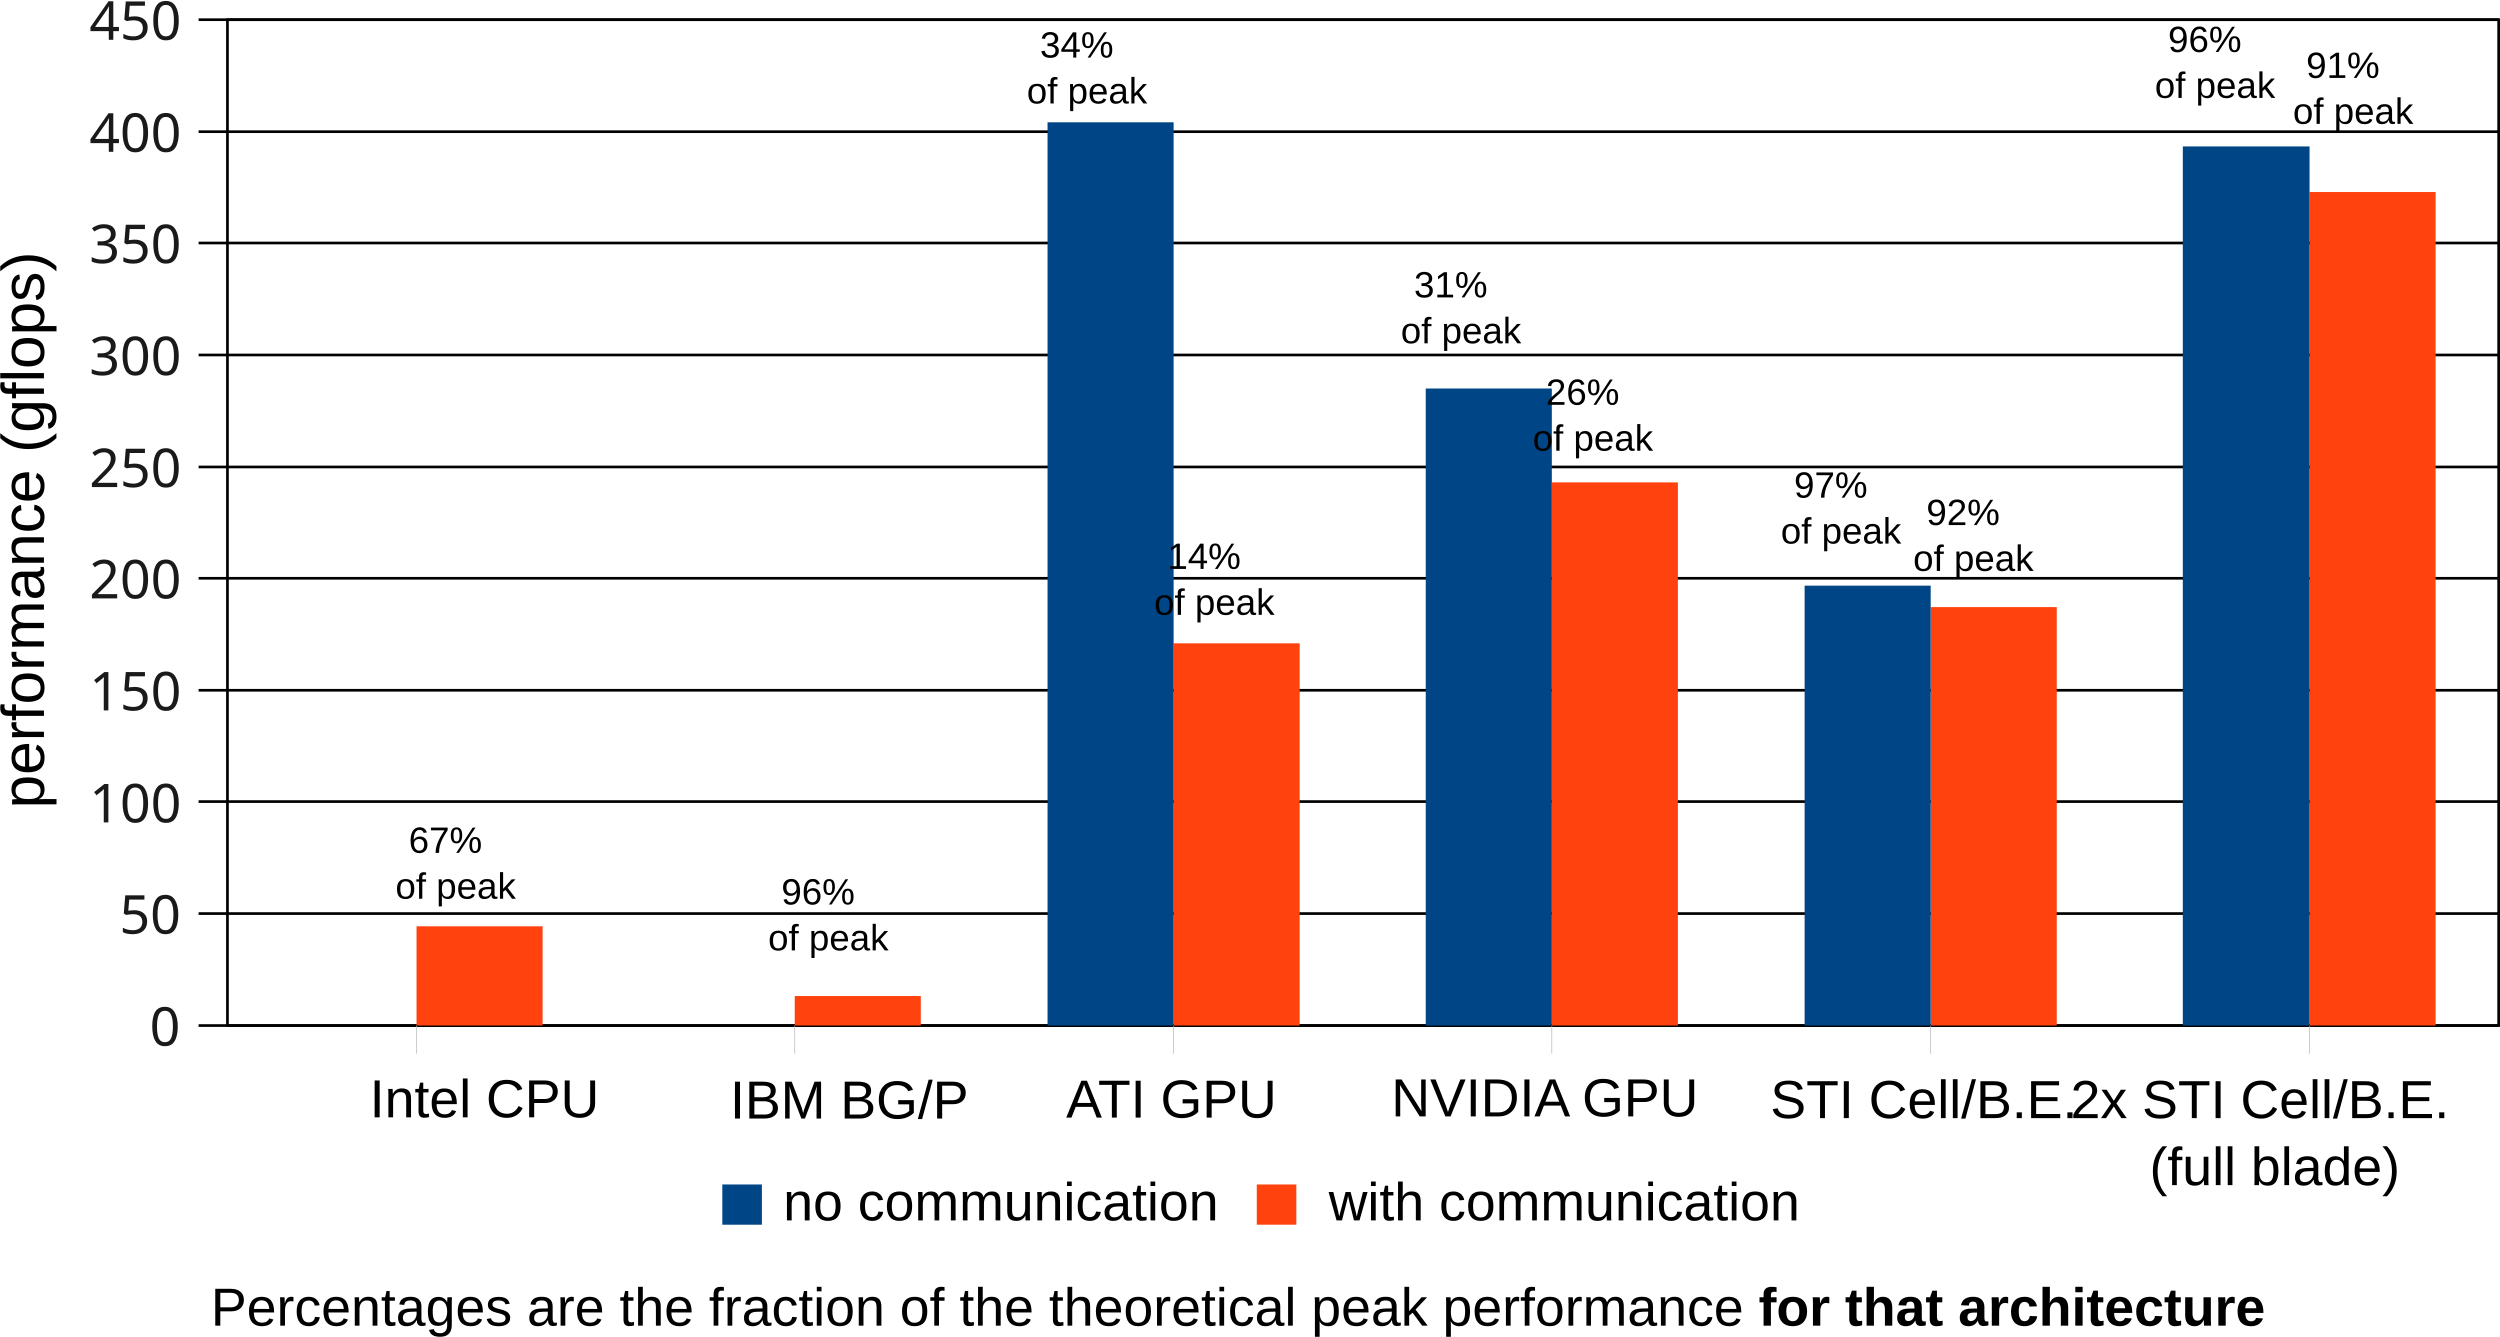
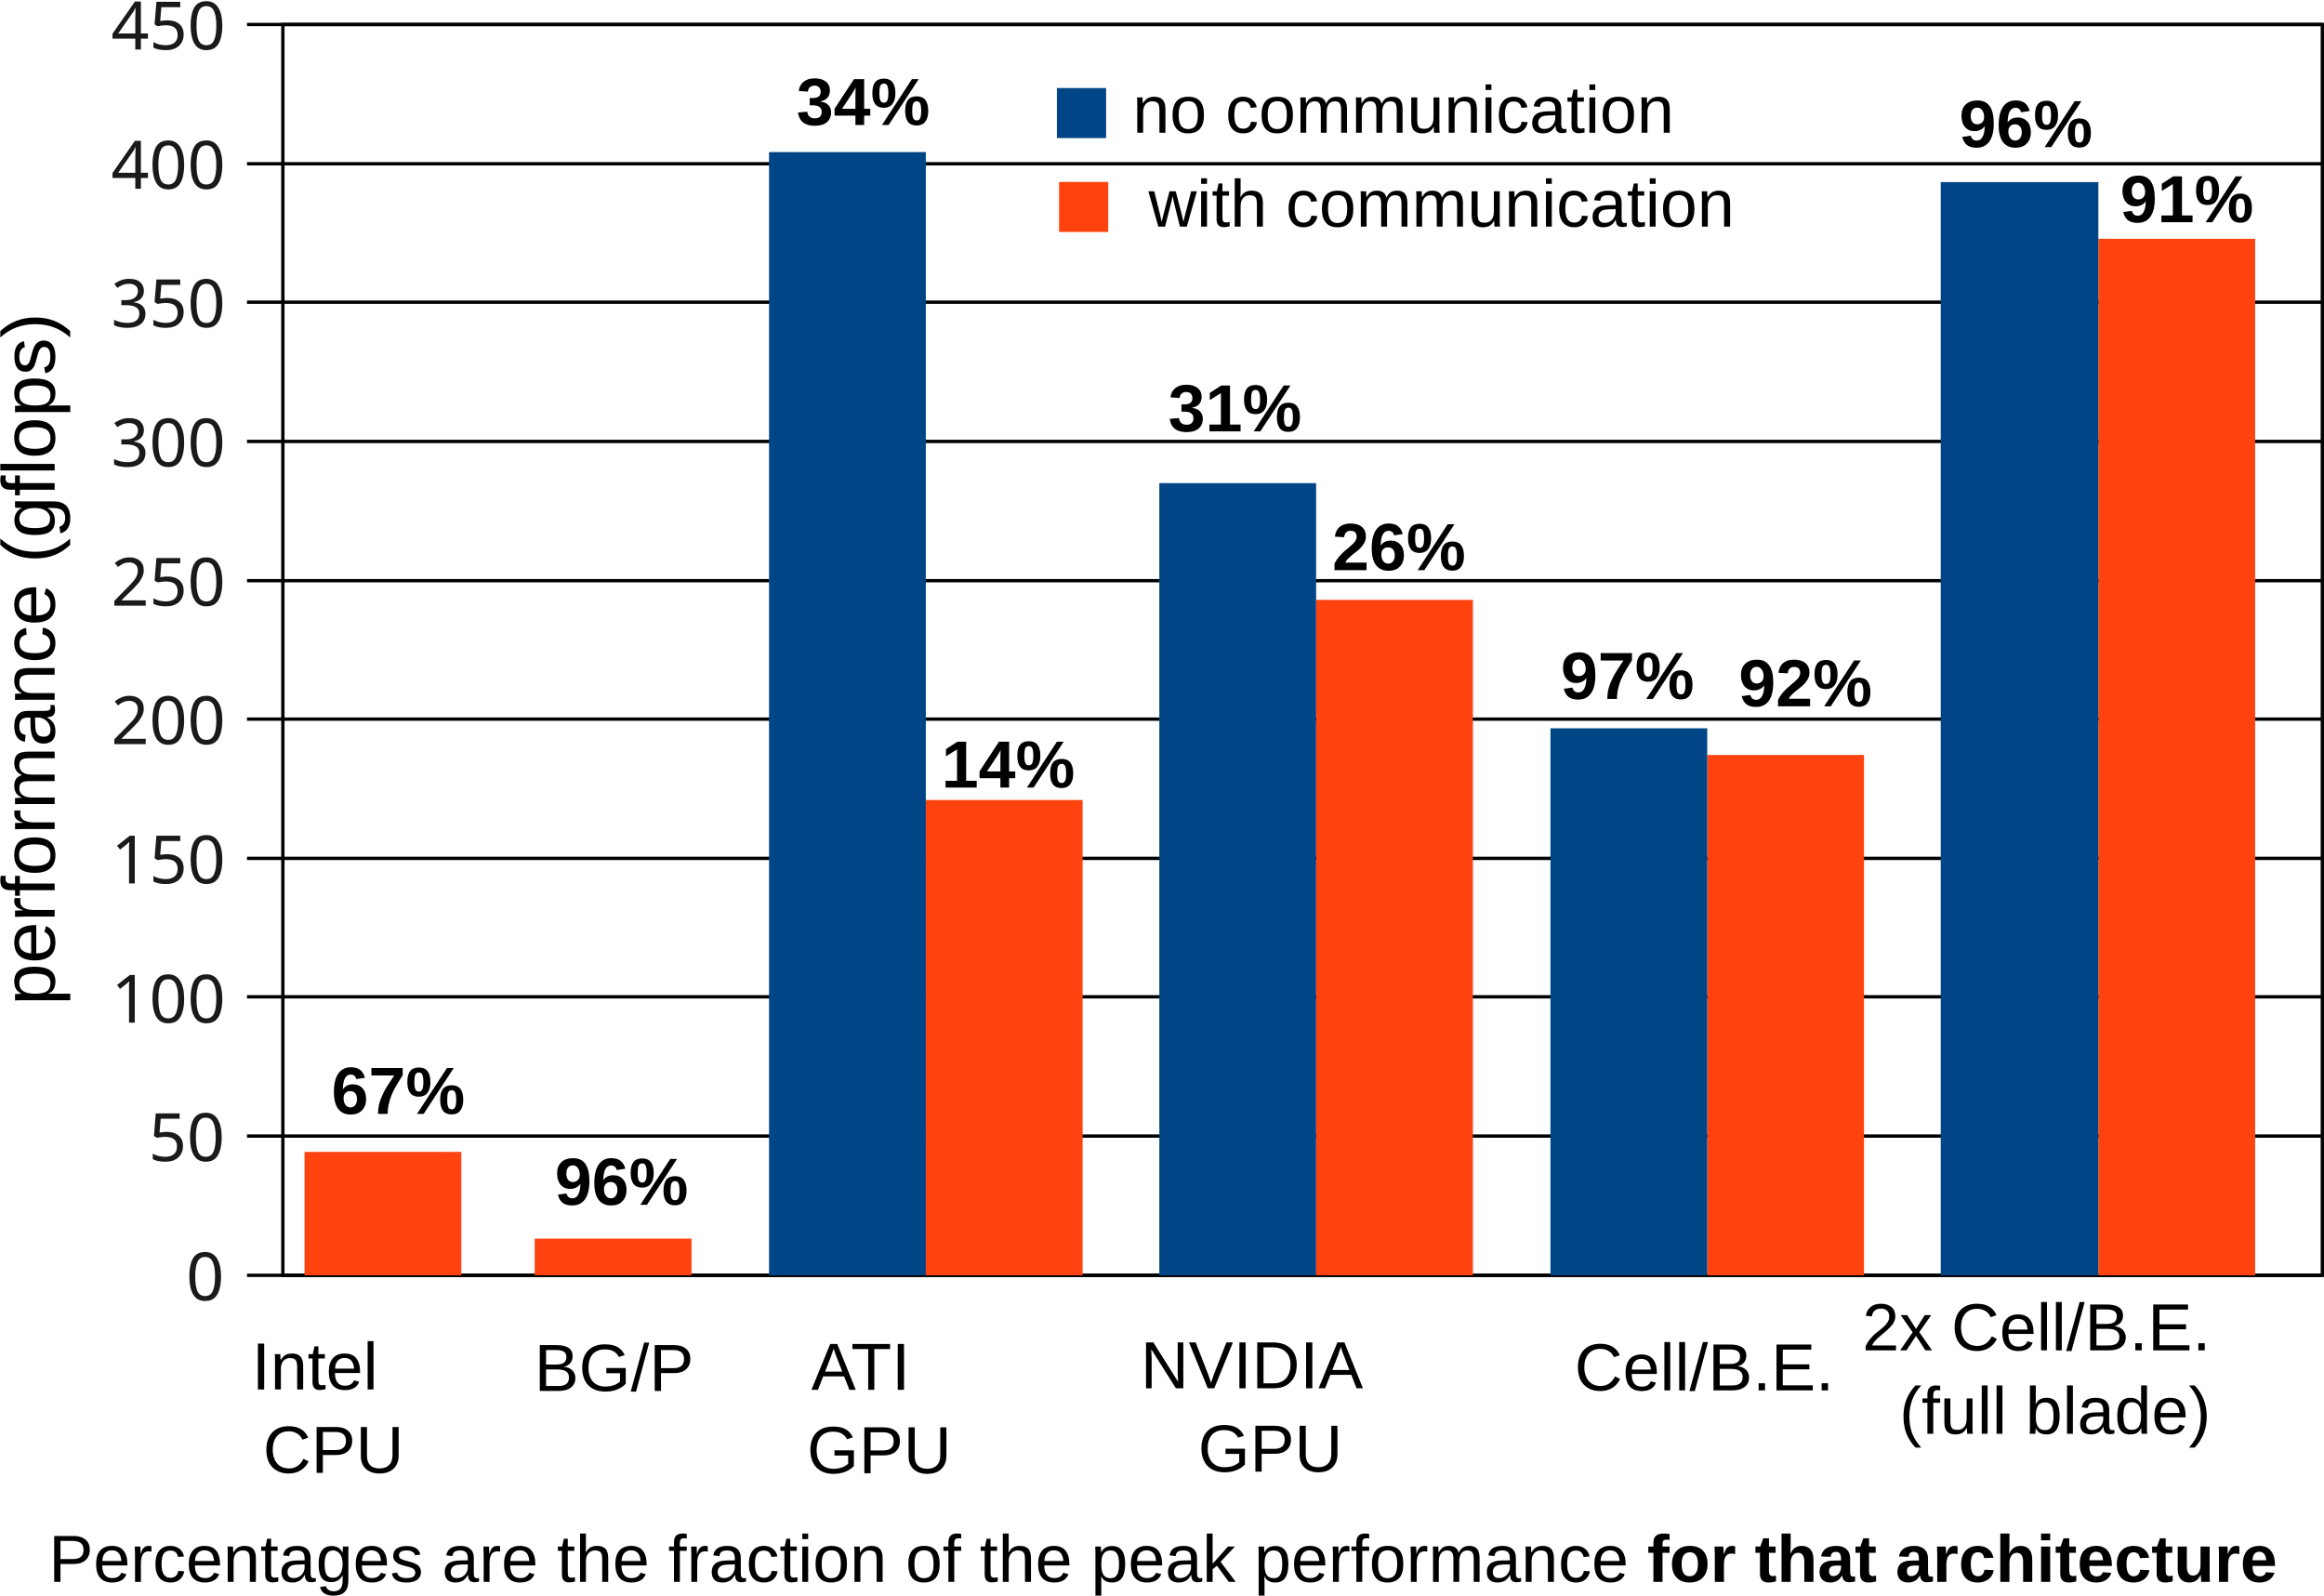
- <svg xmlns="http://www.w3.org/2000/svg" id="svg2" width="466.023" height="249.228" xml:space="preserve" version="1.0">
+ <svg xmlns="http://www.w3.org/2000/svg" id="svg2" width="348.344" height="239.228" xml:space="preserve" version="1.0">
  <defs id="defs5">
    <clipPath clipPathUnits="userSpaceOnUse" id="clipPath17">
      <path d="M 0,-0.1 L 612.1,-0.1 L 612.1,792 L 0,792 L 0,-0.1 z" clip-rule="evenodd" id="path19" />
    </clipPath>
    <clipPath clipPathUnits="userSpaceOnUse" id="clipPath25">
      <path d="M 56.7,721 L 555.4,721 L 555.4,735.3 L 56.7,735.3 L 56.7,721 z" clip-rule="evenodd" id="path27" />
    </clipPath>
    <clipPath clipPathUnits="userSpaceOnUse" id="clipPath39">
      <path d="M 56.7,56.7 L 555.4,56.7 L 555.4,70.9 L 56.7,70.9 L 56.7,56.7 z" clip-rule="evenodd" id="path41" />
    </clipPath>
    <clipPath clipPathUnits="userSpaceOnUse" id="clipPath59">
      <path d="M 213.1,448.6 L 465.8,448.6 L 465.8,643 L 213.1,643 L 213.1,448.6 z" clip-rule="evenodd" id="path61" />
    </clipPath>
    <clipPath clipPathUnits="userSpaceOnUse" id="clipPath319">
      <path d="M 67.5,710.5 L 465.8,710.5 L 465.8,714.3 L 67.5,714.3 L 67.5,710.5 z" clip-rule="evenodd" id="path321" />
    </clipPath>
    <clipPath clipPathUnits="userSpaceOnUse" id="clipPath599">
      <path d="M 57.9,182.4 L 460.1,182.4 L 460.1,380.9 L 57.9,380.9 L 57.9,182.4 z" clip-rule="evenodd" id="path601" />
    </clipPath>
  </defs>
  <g id="g11" transform="matrix(1.25,0,0,-1.25,-88.97749,469.1719)">
    <g id="g13">
      <g id="g15" clip-path="url(#clipPath17)" />
    </g>
-     <path d="M 274.4,222.4 L 105.1,222.4 L 105.1,372.4 L 443.8,372.4 L 443.8,222.4 L 274.4,222.4 z" style="fill:none;stroke:#000000;stroke-width:0.4;stroke-linecap:butt;stroke-linejoin:miter;stroke-miterlimit:10;stroke-dasharray:none;stroke-opacity:1" id="path605" />
-     <path d="M 443.8,222.4 L 105.1,222.4" style="fill:#000000;stroke:#000000;stroke-width:0.4;stroke-linecap:butt;stroke-linejoin:miter;stroke-miterlimit:10;stroke-dasharray:none;stroke-opacity:1" id="path607" />
-     <path d="M 443.8,239.1 L 105.1,239.1" style="fill:#000000;stroke:#000000;stroke-width:0.4;stroke-linecap:butt;stroke-linejoin:miter;stroke-miterlimit:10;stroke-dasharray:none;stroke-opacity:1" id="path609" />
-     <path d="M 443.8,255.8 L 105.1,255.8" style="fill:#000000;stroke:#000000;stroke-width:0.4;stroke-linecap:butt;stroke-linejoin:miter;stroke-miterlimit:10;stroke-dasharray:none;stroke-opacity:1" id="path611" />
-     <path d="M 443.8,272.4 L 105.1,272.4" style="fill:#000000;stroke:#000000;stroke-width:0.4;stroke-linecap:butt;stroke-linejoin:miter;stroke-miterlimit:10;stroke-dasharray:none;stroke-opacity:1" id="path613" />
-     <path d="M 443.8,289.1 L 105.1,289.1" style="fill:#000000;stroke:#000000;stroke-width:0.4;stroke-linecap:butt;stroke-linejoin:miter;stroke-miterlimit:10;stroke-dasharray:none;stroke-opacity:1" id="path615" />
-     <path d="M 443.8,305.7 L 105.1,305.7" style="fill:#000000;stroke:#000000;stroke-width:0.4;stroke-linecap:butt;stroke-linejoin:miter;stroke-miterlimit:10;stroke-dasharray:none;stroke-opacity:1" id="path617" />
-     <path d="M 443.8,322.4 L 105.1,322.4" style="fill:#000000;stroke:#000000;stroke-width:0.4;stroke-linecap:butt;stroke-linejoin:miter;stroke-miterlimit:10;stroke-dasharray:none;stroke-opacity:1" id="path619" />
-     <path d="M 443.8,339.1 L 105.1,339.1" style="fill:#000000;stroke:#000000;stroke-width:0.4;stroke-linecap:butt;stroke-linejoin:miter;stroke-miterlimit:10;stroke-dasharray:none;stroke-opacity:1" id="path621" />
-     <path d="M 443.8,355.7 L 105.1,355.7" style="fill:#000000;stroke:#000000;stroke-width:0.4;stroke-linecap:butt;stroke-linejoin:miter;stroke-miterlimit:10;stroke-dasharray:none;stroke-opacity:1" id="path623" />
-     <path d="M 443.8,372.4 L 105.1,372.4" style="fill:#000000;stroke:#000000;stroke-width:0.4;stroke-linecap:butt;stroke-linejoin:miter;stroke-miterlimit:10;stroke-dasharray:none;stroke-opacity:1" id="path625" />
-     <path d="M 133.3,218.2 L 133.3,222.4" style="fill:none;stroke:#b3b3b3;stroke-width:0.1;stroke-linecap:butt;stroke-linejoin:miter;stroke-miterlimit:10;stroke-dasharray:none;stroke-opacity:1" id="path663" />
-     <path d="M 189.7,218.2 L 189.7,222.4" style="fill:none;stroke:#b3b3b3;stroke-width:0.1;stroke-linecap:butt;stroke-linejoin:miter;stroke-miterlimit:10;stroke-dasharray:none;stroke-opacity:1" id="path665" />
-     <path d="M 246.2,218.2 L 246.2,222.4" style="fill:none;stroke:#b3b3b3;stroke-width:0.1;stroke-linecap:butt;stroke-linejoin:miter;stroke-miterlimit:10;stroke-dasharray:none;stroke-opacity:1" id="path667" />
-     <path d="M 302.6,218.2 L 302.6,222.4" style="fill:none;stroke:#b3b3b3;stroke-width:0.1;stroke-linecap:butt;stroke-linejoin:miter;stroke-miterlimit:10;stroke-dasharray:none;stroke-opacity:1" id="path669" />
-     <path d="M 359.1,218.2 L 359.1,222.4" style="fill:none;stroke:#b3b3b3;stroke-width:0.1;stroke-linecap:butt;stroke-linejoin:miter;stroke-miterlimit:10;stroke-dasharray:none;stroke-opacity:1" id="path671" />
-     <path d="M 415.6,218.2 L 415.6,222.4" style="fill:none;stroke:#b3b3b3;stroke-width:0.1;stroke-linecap:butt;stroke-linejoin:miter;stroke-miterlimit:10;stroke-dasharray:none;stroke-opacity:1" id="path673" />
+     <path d="M 227.342,222.4 L 105.1,222.4 L 105.1,372.4 L 349.657,372.4 L 349.657,222.4 L 227.342,222.4 z" style="fill:none;stroke:#000000;stroke-width:0.4;stroke-linecap:butt;stroke-linejoin:miter;stroke-miterlimit:10;stroke-dasharray:none;stroke-opacity:1" id="path605" />
+     <path d="M 349.657,222.4 L 105.1,222.4" style="fill:#000000;stroke:#000000;stroke-width:0.4;stroke-linecap:butt;stroke-linejoin:miter;stroke-miterlimit:10;stroke-dasharray:none;stroke-opacity:1" id="path607" />
+     <path d="M 349.657,239.1 L 105.1,239.1" style="fill:#000000;stroke:#000000;stroke-width:0.4;stroke-linecap:butt;stroke-linejoin:miter;stroke-miterlimit:10;stroke-dasharray:none;stroke-opacity:1" id="path609" />
+     <path d="M 349.657,255.8 L 105.1,255.8" style="fill:#000000;stroke:#000000;stroke-width:0.4;stroke-linecap:butt;stroke-linejoin:miter;stroke-miterlimit:10;stroke-dasharray:none;stroke-opacity:1" id="path611" />
+     <path d="M 349.657,272.4 L 105.1,272.4" style="fill:#000000;stroke:#000000;stroke-width:0.4;stroke-linecap:butt;stroke-linejoin:miter;stroke-miterlimit:10;stroke-dasharray:none;stroke-opacity:1" id="path613" />
+     <path d="M 349.657,289.1 L 105.1,289.1" style="fill:#000000;stroke:#000000;stroke-width:0.4;stroke-linecap:butt;stroke-linejoin:miter;stroke-miterlimit:10;stroke-dasharray:none;stroke-opacity:1" id="path615" />
+     <path d="M 349.657,305.7 L 105.1,305.7" style="fill:#000000;stroke:#000000;stroke-width:0.4;stroke-linecap:butt;stroke-linejoin:miter;stroke-miterlimit:10;stroke-dasharray:none;stroke-opacity:1" id="path617" />
+     <path d="M 349.657,322.4 L 105.1,322.4" style="fill:#000000;stroke:#000000;stroke-width:0.4;stroke-linecap:butt;stroke-linejoin:miter;stroke-miterlimit:10;stroke-dasharray:none;stroke-opacity:1" id="path619" />
+     <path d="M 349.657,339.1 L 105.1,339.1" style="fill:#000000;stroke:#000000;stroke-width:0.4;stroke-linecap:butt;stroke-linejoin:miter;stroke-miterlimit:10;stroke-dasharray:none;stroke-opacity:1" id="path621" />
+     <path d="M 349.657,355.7 L 105.1,355.7" style="fill:#000000;stroke:#000000;stroke-width:0.4;stroke-linecap:butt;stroke-linejoin:miter;stroke-miterlimit:10;stroke-dasharray:none;stroke-opacity:1" id="path623" />
+     <path d="M 349.657,372.4 L 105.1,372.4" style="fill:#000000;stroke:#000000;stroke-width:0.4;stroke-linecap:butt;stroke-linejoin:miter;stroke-miterlimit:10;stroke-dasharray:none;stroke-opacity:1" id="path625" />
    <g id="g675">
      <path d="M 105.1,222.4 L 443.8,222.4" style="fill:none;stroke:none" id="path677" />
    </g>
    <g id="g679">
      <text transform="matrix(1,0,0,-1,93.5,219.4)" id="text681">
        <tspan style="font-size:8px;font-variant:normal;font-weight:normal;writing-mode:lr-tb;fill:#1a1a1a;fill-opacity:1;fill-rule:nonzero;stroke:none;font-family:ArialMT;-inkscape-font-specification:ArialMT" x="0" y="0" id="tspan683">0</tspan>
      </text>
    </g>
    <g id="g685">
      <text transform="matrix(1,0,0,-1,89,236.1)" id="text687">
        <tspan style="font-size:8px;font-variant:normal;font-weight:normal;writing-mode:lr-tb;fill:#1a1a1a;fill-opacity:1;fill-rule:nonzero;stroke:none;font-family:ArialMT;-inkscape-font-specification:ArialMT" x="0 4.504" y="0" id="tspan689">50</tspan>
      </text>
    </g>
    <g id="g691">
      <text transform="matrix(1,0,0,-1,84.5,252.7)" id="text693">
        <tspan style="font-size:8px;font-variant:normal;font-weight:normal;writing-mode:lr-tb;fill:#1a1a1a;fill-opacity:1;fill-rule:nonzero;stroke:none;font-family:ArialMT;-inkscape-font-specification:ArialMT" x="0 4.504 9.008" y="0" id="tspan695">100</tspan>
      </text>
    </g>
    <g id="g697">
      <text transform="matrix(1,0,0,-1,84.5,269.4)" id="text699">
        <tspan style="font-size:8px;font-variant:normal;font-weight:normal;writing-mode:lr-tb;fill:#1a1a1a;fill-opacity:1;fill-rule:nonzero;stroke:none;font-family:ArialMT;-inkscape-font-specification:ArialMT" x="0 4.504 9.008" y="0" id="tspan701">150</tspan>
      </text>
    </g>
    <g id="g703">
      <text transform="matrix(1,0,0,-1,84.5,286.1)" id="text705">
        <tspan style="font-size:8px;font-variant:normal;font-weight:normal;writing-mode:lr-tb;fill:#1a1a1a;fill-opacity:1;fill-rule:nonzero;stroke:none;font-family:ArialMT;-inkscape-font-specification:ArialMT" x="0 4.504 9.008" y="0" id="tspan707">200</tspan>
      </text>
    </g>
    <g id="g709">
      <text transform="matrix(1,0,0,-1,84.5,302.7)" id="text711">
        <tspan style="font-size:8px;font-variant:normal;font-weight:normal;writing-mode:lr-tb;fill:#1a1a1a;fill-opacity:1;fill-rule:nonzero;stroke:none;font-family:ArialMT;-inkscape-font-specification:ArialMT" x="0 4.504 9.008" y="0" id="tspan713">250</tspan>
      </text>
    </g>
    <g id="g715">
      <text transform="matrix(1,0,0,-1,84.5,319.4)" id="text717">
        <tspan style="font-size:8px;font-variant:normal;font-weight:normal;writing-mode:lr-tb;fill:#1a1a1a;fill-opacity:1;fill-rule:nonzero;stroke:none;font-family:ArialMT;-inkscape-font-specification:ArialMT" x="0 4.504 9.008" y="0" id="tspan719">300</tspan>
      </text>
    </g>
    <g id="g721">
      <text transform="matrix(1,0,0,-1,84.5,336.1)" id="text723">
        <tspan style="font-size:8px;font-variant:normal;font-weight:normal;writing-mode:lr-tb;fill:#1a1a1a;fill-opacity:1;fill-rule:nonzero;stroke:none;font-family:ArialMT;-inkscape-font-specification:ArialMT" x="0 4.504 9.008" y="0" id="tspan725">350</tspan>
      </text>
    </g>
    <g id="g727">
      <text transform="matrix(1,0,0,-1,84.5,352.7)" id="text729">
        <tspan style="font-size:8px;font-variant:normal;font-weight:normal;writing-mode:lr-tb;fill:#1a1a1a;fill-opacity:1;fill-rule:nonzero;stroke:none;font-family:ArialMT;-inkscape-font-specification:ArialMT" x="0 4.504 9.008" y="0" id="tspan731">400</tspan>
      </text>
    </g>
    <g id="g733">
      <text transform="matrix(1,0,0,-1,84.5,369.4)" id="text735">
        <tspan style="font-size:8px;font-variant:normal;font-weight:normal;writing-mode:lr-tb;fill:#1a1a1a;fill-opacity:1;fill-rule:nonzero;stroke:none;font-family:ArialMT;-inkscape-font-specification:ArialMT" x="0 4.504 9.008" y="0" id="tspan737">450</tspan>
      </text>
    </g>
    <path d="M 100.8,222.4 L 105.1,222.4" style="fill:none;stroke:#000000;stroke-width:0.4;stroke-linecap:butt;stroke-linejoin:miter;stroke-miterlimit:10;stroke-dasharray:none;stroke-opacity:1" id="path739" />
    <path d="M 100.8,239.1 L 105.1,239.1" style="fill:none;stroke:#000000;stroke-width:0.4;stroke-linecap:butt;stroke-linejoin:miter;stroke-miterlimit:10;stroke-dasharray:none;stroke-opacity:1" id="path741" />
    <path d="M 100.8,255.8 L 105.1,255.8" style="fill:none;stroke:#000000;stroke-width:0.4;stroke-linecap:butt;stroke-linejoin:miter;stroke-miterlimit:10;stroke-dasharray:none;stroke-opacity:1" id="path743" />
    <path d="M 100.8,272.4 L 105.1,272.4" style="fill:none;stroke:#000000;stroke-width:0.4;stroke-linecap:butt;stroke-linejoin:miter;stroke-miterlimit:10;stroke-dasharray:none;stroke-opacity:1" id="path745" />
    <path d="M 100.8,289.1 L 105.1,289.1" style="fill:none;stroke:#000000;stroke-width:0.4;stroke-linecap:butt;stroke-linejoin:miter;stroke-miterlimit:10;stroke-dasharray:none;stroke-opacity:1" id="path747" />
    <path d="M 100.8,305.7 L 105.1,305.7" style="fill:none;stroke:#000000;stroke-width:0.4;stroke-linecap:butt;stroke-linejoin:miter;stroke-miterlimit:10;stroke-dasharray:none;stroke-opacity:1" id="path749" />
    <path d="M 100.8,322.4 L 105.1,322.4" style="fill:none;stroke:#000000;stroke-width:0.4;stroke-linecap:butt;stroke-linejoin:miter;stroke-miterlimit:10;stroke-dasharray:none;stroke-opacity:1" id="path751" />
    <path d="M 100.8,339.1 L 105.1,339.1" style="fill:none;stroke:#000000;stroke-width:0.4;stroke-linecap:butt;stroke-linejoin:miter;stroke-miterlimit:10;stroke-dasharray:none;stroke-opacity:1" id="path753" />
    <path d="M 100.8,355.7 L 105.1,355.7" style="fill:none;stroke:#000000;stroke-width:0.4;stroke-linecap:butt;stroke-linejoin:miter;stroke-miterlimit:10;stroke-dasharray:none;stroke-opacity:1" id="path755" />
    <path d="M 100.8,372.4 L 105.1,372.4" style="fill:none;stroke:#000000;stroke-width:0.4;stroke-linecap:butt;stroke-linejoin:miter;stroke-miterlimit:10;stroke-dasharray:none;stroke-opacity:1" id="path757" />
    <g id="g759">
      <path d="M 105.1,222.4 L 105.1,372.4" style="fill:none;stroke:none" id="path761" />
    </g>
-     <path d="M 415.6,222.4 L 434.4,222.4 L 434.4,346.7 L 415.6,346.7 L 415.6,222.4 z" style="fill:#ff420e;fill-opacity:1;fill-rule:evenodd;stroke:none" id="path763" />
-     <g id="g765">
+     <path d="M 322.8,222.4 L 341.6,222.4 L 341.6,346.7 L 322.8,346.7 L 322.8,222.4 z" style="fill:#ff420e;fill-opacity:1;fill-rule:evenodd;stroke:none" id="path763" />
+     <g id="g765" transform="translate(-92.8,0)">
      <path d="M 415.6,222.4 L 434.4,222.4 L 434.4,346.7 L 415.6,346.7 L 415.6,222.4 z" style="fill:none;stroke:none" id="path767" />
    </g>
-     <path d="M 359.1,222.4 L 377.9,222.4 L 377.9,284.8 L 359.1,284.8 L 359.1,222.4 z" style="fill:#ff420e;fill-opacity:1;fill-rule:evenodd;stroke:none" id="path769" />
-     <g id="g771">
+     <path d="M 275.9,222.4 L 294.7,222.4 L 294.7,284.8 L 275.9,284.8 L 275.9,222.4 z" style="fill:#ff420e;fill-opacity:1;fill-rule:evenodd;stroke:none" id="path769" />
+     <g id="g771" transform="translate(-83.2,0)">
      <path d="M 359.1,222.4 L 377.9,222.4 L 377.9,284.8 L 359.1,284.8 L 359.1,222.4 z" style="fill:none;stroke:none" id="path773" />
    </g>
-     <path d="M 302.6,222.4 L 321.4,222.4 L 321.4,303.4 L 302.6,303.4 L 302.6,222.4 z" style="fill:#ff420e;fill-opacity:1;fill-rule:evenodd;stroke:none" id="path775" />
-     <g id="g777">
+     <path d="M 229,222.4 L 247.8,222.4 L 247.8,303.4 L 229,303.4 L 229,222.4 z" style="fill:#ff420e;fill-opacity:1;fill-rule:evenodd;stroke:none" id="path775" />
+     <g id="g777" transform="translate(-73.6,0)">
      <path d="M 302.6,222.4 L 321.4,222.4 L 321.4,303.4 L 302.6,303.4 L 302.6,222.4 z" style="fill:none;stroke:none" id="path779" />
    </g>
-     <path d="M 246.2,222.4 L 265,222.4 L 265,279.4 L 246.2,279.4 L 246.2,222.4 z" style="fill:#ff420e;fill-opacity:1;fill-rule:evenodd;stroke:none" id="path781" />
-     <g id="g783">
+     <path d="M 182.2,222.4 L 201,222.4 L 201,279.4 L 182.2,279.4 L 182.2,222.4 z" style="fill:#ff420e;fill-opacity:1;fill-rule:evenodd;stroke:none" id="path781" />
+     <g id="g783" transform="translate(-64,0)">
      <path d="M 246.2,222.4 L 265,222.4 L 265,279.4 L 246.2,279.4 L 246.2,222.4 z" style="fill:none;stroke:none" id="path785" />
    </g>
-     <path d="M 189.7,222.4 L 208.5,222.4 L 208.5,226.8 L 189.7,226.8 L 189.7,222.4 z" style="fill:#ff420e;fill-opacity:1;fill-rule:evenodd;stroke:none" id="path787" />
-     <g id="g789">
+     <path d="M 135.3,222.4 L 154.1,222.4 L 154.1,226.8 L 135.3,226.8 L 135.3,222.4 z" style="fill:#ff420e;fill-opacity:1;fill-rule:evenodd;stroke:none" id="path787" />
+     <g id="g789" transform="translate(-44.8,0)">
      <path d="M 189.7,222.4 L 208.5,222.4 L 208.5,226.8 L 189.7,226.8 L 189.7,222.4 z" style="fill:none;stroke:none" id="path791" />
    </g>
-     <path d="M 133.3,222.4 L 152.1,222.4 L 152.1,237.2 L 133.3,237.2 L 133.3,222.4 z" style="fill:#ff420e;fill-opacity:1;fill-rule:evenodd;stroke:none" id="path793" />
-     <g id="g795">
+     <path d="M 107.7,222.4 L 126.5,222.4 L 126.5,237.2 L 107.7,237.2 L 107.7,222.4 z" style="fill:#ff420e;fill-opacity:1;fill-rule:evenodd;stroke:none" id="path793" />
+     <g id="g795" transform="translate(-25.6,0)">
      <path d="M 133.3,222.4 L 152.1,222.4 L 152.1,237.2 L 133.3,237.2 L 133.3,222.4 z" style="fill:none;stroke:none" id="path797" />
    </g>
-     <path d="M 396.7,222.4 L 415.6,222.4 L 415.6,353.5 L 396.7,353.5 L 396.7,222.4 z" style="fill:#004586;fill-opacity:1;fill-rule:evenodd;stroke:none" id="path799" />
-     <g id="g801">
+     <path d="M 303.9,222.4 L 322.8,222.4 L 322.8,353.5 L 303.9,353.5 L 303.9,222.4 z" style="fill:#004586;fill-opacity:1;fill-rule:evenodd;stroke:none" id="path799" />
+     <g id="g801" transform="translate(-92.8,0)">
      <path d="M 396.7,222.4 L 415.6,222.4 L 415.6,353.5 L 396.7,353.5 L 396.7,222.4 z" style="fill:none;stroke:none" id="path803" />
    </g>
-     <path d="M 340.3,222.4 L 359.1,222.4 L 359.1,288 L 340.3,288 L 340.3,222.4 z" style="fill:#004586;fill-opacity:1;fill-rule:evenodd;stroke:none" id="path805" />
-     <g id="g807">
+     <path d="M 257.1,222.4 L 275.9,222.4 L 275.9,288 L 257.1,288 L 257.1,222.4 z" style="fill:#004586;fill-opacity:1;fill-rule:evenodd;stroke:none" id="path805" />
+     <g id="g807" transform="translate(-83.2,0)">
      <path d="M 340.3,222.4 L 359.1,222.4 L 359.1,288 L 340.3,288 L 340.3,222.4 z" style="fill:none;stroke:none" id="path809" />
    </g>
-     <path d="M 283.8,222.4 L 302.6,222.4 L 302.6,317.4 L 283.8,317.4 L 283.8,222.4 z" style="fill:#004586;fill-opacity:1;fill-rule:evenodd;stroke:none" id="path811" />
-     <g id="g813">
+     <path d="M 210.2,222.4 L 229,222.4 L 229,317.4 L 210.2,317.4 L 210.2,222.4 z" style="fill:#004586;fill-opacity:1;fill-rule:evenodd;stroke:none" id="path811" />
+     <g id="g813" transform="translate(-73.6,0)">
      <path d="M 283.8,222.4 L 302.6,222.4 L 302.6,317.4 L 283.8,317.4 L 283.8,222.4 z" style="fill:none;stroke:none" id="path815" />
    </g>
-     <path d="M 227.4,222.4 L 246.2,222.4 L 246.2,357.1 L 227.4,357.1 L 227.4,222.4 z" style="fill:#004586;fill-opacity:1;fill-rule:evenodd;stroke:none" id="path817" />
-     <g id="g819">
+     <path d="M 163.4,222.4 L 182.2,222.4 L 182.2,357.1 L 163.4,357.1 L 163.4,222.4 z" style="fill:#004586;fill-opacity:1;fill-rule:evenodd;stroke:none" id="path817" />
+     <g id="g819" transform="translate(-64,0)">
      <path d="M 227.4,222.4 L 246.2,222.4 L 246.2,357.1 L 227.4,357.1 L 227.4,222.4 z" style="fill:none;stroke:none" id="path821" />
    </g>
-     <path d="M 181.8,192.7 L 178.9,192.7 L 178.9,198.7 L 184.8,198.7 L 184.8,192.7 L 181.8,192.7 z" style="fill:#004586;fill-opacity:1;fill-rule:evenodd;stroke:none" id="path823" />
-     <g id="g825">
+     <path d="M 200.817,358.779 L 197.917,358.779 L 197.917,364.779 L 203.817,364.779 L 203.817,358.779 L 200.817,358.779 z" style="fill:#004586;fill-opacity:1;fill-rule:evenodd;stroke:none" id="path823" />
+     <g id="g825" transform="translate(19.01715,166.0792)">
      <path d="M 181.8,192.7 L 178.9,192.7 L 178.9,198.7 L 184.8,198.7 L 184.8,192.7 L 181.8,192.7 z" style="fill:none;stroke:none" id="path827" />
    </g>
-     <path d="M 261.6,192.7 L 258.6,192.7 L 258.6,198.7 L 264.5,198.7 L 264.5,192.7 L 261.6,192.7 z" style="fill:#ff420e;fill-opacity:1;fill-rule:evenodd;stroke:none" id="path829" />
-     <g id="g831">
+     <path d="M 201.174,347.52 L 198.174,347.52 L 198.174,353.52 L 204.074,353.52 L 204.074,347.52 L 201.174,347.52 z" style="fill:#ff420e;fill-opacity:1;fill-rule:evenodd;stroke:none" id="path829" />
+     <g id="g831" transform="translate(-60.42561,154.8196)">
      <path d="M 261.6,192.7 L 258.6,192.7 L 258.6,198.7 L 264.5,198.7 L 264.5,192.7 L 261.6,192.7 z" style="fill:none;stroke:none" id="path833" />
    </g>
    <g id="g835" />
    <text xml:space="preserve" style="font-size:40px;font-style:normal;font-variant:normal;font-weight:normal;font-stretch:normal;fill:#000000;fill-opacity:1;stroke:none;stroke-width:1px;stroke-linecap:butt;stroke-linejoin:miter;stroke-opacity:1;font-family:Arial Black;-inkscape-font-specification:Arial Black" x="134.137" y="748.387" id="text4245" transform="matrix(0.8,0,0,-0.8,0,792)">
      <tspan id="tspan4247" x="134.137" y="748.387" />
    </text>
-     <text xml:space="preserve" style="font-size:8px;font-style:normal;font-variant:normal;font-weight:normal;font-stretch:normal;fill:#000000;fill-opacity:1;stroke:none;stroke-width:1px;stroke-linecap:butt;stroke-linejoin:miter;stroke-opacity:1;font-family:Arial;-inkscape-font-specification:Arial" x="126.316" y="-208.71" id="text4249" transform="scale(1,-1)">
-       <tspan id="tspan4251" x="126.316" y="-208.71">Intel CPU</tspan>
-     </text>
-     <text xml:space="preserve" style="font-size:8px;font-style:normal;font-variant:normal;font-weight:normal;font-stretch:normal;fill:#000000;fill-opacity:1;stroke:none;stroke-width:1px;stroke-linecap:butt;stroke-linejoin:miter;stroke-opacity:1;font-family:Arial;-inkscape-font-specification:Arial" x="180.052" y="-208.532" id="text4253" transform="scale(1,-1)">
-       <tspan id="tspan4255" x="180.052" y="-208.532">IBM BG/P</tspan>
-     </text>
-     <text xml:space="preserve" style="font-size:8px;font-style:normal;font-variant:normal;font-weight:normal;font-stretch:normal;fill:#000000;fill-opacity:1;stroke:none;stroke-width:1px;stroke-linecap:butt;stroke-linejoin:miter;stroke-opacity:1;font-family:Arial;-inkscape-font-specification:Arial" x="230.172" y="-208.669" id="text4261" transform="scale(1,-1)">
-       <tspan id="tspan4263" x="230.172" y="-208.669">ATI GPU</tspan>
-     </text>
-     <text xml:space="preserve" style="font-size:8px;font-style:normal;font-variant:normal;font-weight:normal;font-stretch:normal;fill:#000000;fill-opacity:1;stroke:none;stroke-width:1px;stroke-linecap:butt;stroke-linejoin:miter;stroke-opacity:1;font-family:Arial;-inkscape-font-specification:Arial" x="278.663" y="-208.855" id="text4269" transform="scale(1,-1)">
-       <tspan id="tspan4271" x="278.663" y="-208.855">NVIDIA GPU</tspan>
-     </text>
-     <text xml:space="preserve" style="font-size:8px;font-style:normal;font-variant:normal;font-weight:normal;font-stretch:normal;fill:#000000;fill-opacity:1;stroke:none;stroke-width:1px;stroke-linecap:butt;stroke-linejoin:miter;stroke-opacity:1;font-family:Arial;-inkscape-font-specification:Arial" x="335.187" y="-208.597" id="text4273" transform="scale(1,-1)">
-       <tspan id="tspan4275" x="335.187" y="-208.597">STI Cell/B.E.</tspan>
-     </text>
-     <text xml:space="preserve" style="font-size:8px;font-style:normal;font-variant:normal;font-weight:normal;font-stretch:normal;fill:#000000;fill-opacity:1;stroke:none;stroke-width:1px;stroke-linecap:butt;stroke-linejoin:miter;stroke-opacity:1;font-family:Arial;-inkscape-font-specification:Arial" x="415.966" y="-208.597" id="text4277" transform="scale(1,-1)">
-       <tspan id="tspan4279" x="415.966" y="-208.597" style="text-align:center;text-anchor:middle">2x STI Cell/B.E.</tspan>
-       <tspan x="415.966" y="-198.597" id="tspan4293" style="text-align:center;text-anchor:middle">(full blade)</tspan>
-     </text>
-     <text xml:space="preserve" style="font-size:8px;font-style:normal;font-variant:normal;font-weight:normal;font-stretch:normal;fill:#000000;fill-opacity:1;stroke:none;stroke-width:1px;stroke-linecap:butt;stroke-linejoin:miter;stroke-opacity:1;font-family:Arial;-inkscape-font-specification:Arial" x="187.975" y="-193.343" id="text4281" transform="scale(1,-1)">
-       <tspan id="tspan4283" x="187.975" y="-193.343">no communication</tspan>
-     </text>
-     <text xml:space="preserve" style="font-size:8px;font-style:normal;font-variant:normal;font-weight:normal;font-stretch:normal;fill:#000000;fill-opacity:1;stroke:none;stroke-width:1px;stroke-linecap:butt;stroke-linejoin:miter;stroke-opacity:1;font-family:Arial;-inkscape-font-specification:Arial" x="269.33" y="-193.343" id="text4285" transform="scale(1,-1)">
-       <tspan id="tspan4287" x="269.33" y="-193.343">with communication</tspan>
+     <text xml:space="preserve" style="font-size:8px;font-style:normal;font-variant:normal;font-weight:normal;font-stretch:normal;fill:#000000;fill-opacity:1;stroke:none;stroke-width:1px;stroke-linecap:butt;stroke-linejoin:miter;stroke-opacity:1;font-family:Arial;-inkscape-font-specification:Arial" x="116.716" y="-208.71" id="text4249" transform="scale(1,-1)">
+       <tspan id="tspan4251" x="116.716" y="-208.71" style="text-align:center;text-anchor:middle">Intel</tspan>
+       <tspan x="116.716" y="-198.71" id="tspan2567" style="text-align:center;text-anchor:middle">CPU</tspan>
+     </text>
+     <text xml:space="preserve" style="font-size:8px;font-style:normal;font-variant:normal;font-weight:normal;font-stretch:normal;fill:#000000;fill-opacity:1;stroke:none;stroke-width:1px;stroke-linecap:butt;stroke-linejoin:miter;stroke-opacity:1;font-family:Arial;-inkscape-font-specification:Arial" x="135.252" y="-208.532" id="text4253" transform="scale(1,-1)">
+       <tspan id="tspan4255" x="135.252" y="-208.532">BG/P</tspan>
+     </text>
+     <text xml:space="preserve" style="font-size:8px;font-style:normal;font-variant:normal;font-weight:normal;font-stretch:normal;fill:#000000;fill-opacity:1;stroke:none;stroke-width:1px;stroke-linecap:butt;stroke-linejoin:miter;stroke-opacity:1;font-family:Arial;-inkscape-font-specification:Arial" x="182.172" y="-208.669" id="text4261" transform="scale(1,-1)">
+       <tspan id="tspan4263" x="182.172" y="-208.669" style="text-align:center;text-anchor:middle">ATI</tspan>
+       <tspan x="182.172" y="-198.669" id="tspan2569" style="text-align:center;text-anchor:middle">GPU</tspan>
+     </text>
+     <text xml:space="preserve" style="font-size:8px;font-style:normal;font-variant:normal;font-weight:normal;font-stretch:normal;fill:#000000;fill-opacity:1;stroke:none;stroke-width:1px;stroke-linecap:butt;stroke-linejoin:miter;stroke-opacity:1;font-family:Arial;-inkscape-font-specification:Arial" x="229.063" y="-208.855" id="text4269" transform="scale(1,-1)">
+       <tspan id="tspan4271" x="229.063" y="-208.855" style="text-align:center;text-anchor:middle">NVIDIA</tspan>
+       <tspan x="229.063" y="-198.855" id="tspan2571" style="text-align:center;text-anchor:middle">GPU</tspan>
+     </text>
+     <text xml:space="preserve" style="font-size:8px;font-style:normal;font-variant:normal;font-weight:normal;font-stretch:normal;fill:#000000;fill-opacity:1;stroke:none;stroke-width:1px;stroke-linecap:butt;stroke-linejoin:miter;stroke-opacity:1;font-family:Arial;-inkscape-font-specification:Arial" x="259.987" y="-208.597" id="text4273" transform="scale(1,-1)">
+       <tspan id="tspan4275" x="259.987" y="-208.597">Cell/B.E.</tspan>
+     </text>
+     <text xml:space="preserve" style="font-size:8px;font-style:normal;font-variant:normal;font-weight:normal;font-stretch:normal;fill:#000000;fill-opacity:1;stroke:none;stroke-width:1px;stroke-linecap:butt;stroke-linejoin:miter;stroke-opacity:1;font-family:Arial;-inkscape-font-specification:Arial" x="323.166" y="-213.397" id="text4277" transform="scale(1,-1)">
+       <tspan x="323.166" y="-213.397" style="text-align:center;text-anchor:middle" id="tspan2545">2x Cell/B.E.</tspan>
+       <tspan x="323.166" y="-203.397" id="tspan4293" style="text-align:center;text-anchor:middle">(full blade)</tspan>
+     </text>
+     <text xml:space="preserve" style="font-size:8px;font-style:normal;font-variant:normal;font-weight:normal;font-stretch:normal;fill:#000000;fill-opacity:1;stroke:none;stroke-width:1px;stroke-linecap:butt;stroke-linejoin:miter;stroke-opacity:1;font-family:Arial;-inkscape-font-specification:Arial" x="206.992" y="-359.422" id="text4281" transform="scale(1,-1)">
+       <tspan id="tspan4283" x="206.992" y="-359.422">no communication</tspan>
+     </text>
+     <text xml:space="preserve" style="font-size:8px;font-style:normal;font-variant:normal;font-weight:normal;font-stretch:normal;fill:#000000;fill-opacity:1;stroke:none;stroke-width:1px;stroke-linecap:butt;stroke-linejoin:miter;stroke-opacity:1;font-family:Arial;-inkscape-font-specification:Arial" x="208.904" y="-348.162" id="text4285" transform="scale(1,-1)">
+       <tspan id="tspan4287" x="208.904" y="-348.162">with communication</tspan>
    </text>
    <text xml:space="preserve" style="font-size:8px;font-style:normal;font-variant:normal;font-weight:normal;font-stretch:normal;fill:#000000;fill-opacity:1;stroke:none;stroke-width:1px;stroke-linecap:butt;stroke-linejoin:miter;stroke-opacity:1;font-family:Arial;-inkscape-font-specification:Arial" x="254.782" y="77.734" id="text4289" transform="matrix(0,1,1,0,0,0)">
      <tspan id="tspan4291" x="254.782" y="77.734" style="font-size:9px">performance (gflops)</tspan>
    </text>
-     <text xml:space="preserve" style="font-size:8px;font-style:normal;font-variant:normal;font-weight:normal;font-stretch:normal;fill:#000000;fill-opacity:1;stroke:none;stroke-width:1px;stroke-linecap:butt;stroke-linejoin:miter;stroke-opacity:1;font-family:Arial;-inkscape-font-specification:Arial" x="102.629" y="-177.639" id="text4478" transform="scale(1,-1)">
-       <tspan id="tspan4480" x="102.629" y="-177.639">Percentages are the fraction of the theoretical peak performance <tspan style="font-weight:bold;-inkscape-font-specification:Arial Bold" id="tspan4482">for that architecture</tspan>
+     <text xml:space="preserve" style="font-size:8px;font-style:normal;font-variant:normal;font-weight:normal;font-stretch:normal;fill:#000000;fill-opacity:1;stroke:none;stroke-width:1px;stroke-linecap:butt;stroke-linejoin:miter;stroke-opacity:1;font-family:Arial;-inkscape-font-specification:Arial" x="77.029" y="-185.639" id="text4478" transform="scale(1,-1)">
+       <tspan id="tspan4480" x="77.029" y="-185.639">Percentages are the fraction of the peak performance <tspan style="font-weight:bold;-inkscape-font-specification:Arial Bold" id="tspan4482">for that architecture</tspan>
      </tspan>
    </text>
-     <text xml:space="preserve" style="font-size:5.474px;font-style:normal;font-variant:normal;font-weight:normal;font-stretch:normal;fill:#000000;fill-opacity:1;stroke:none;stroke-width:1px;stroke-linecap:butt;stroke-linejoin:miter;stroke-opacity:1;font-family:Arial;-inkscape-font-specification:Arial" x="142.927" y="-248.159" id="text4484" transform="scale(1,-1)">
-       <tspan id="tspan4486" x="142.927" y="-248.159" style="text-align:center;text-anchor:middle">67%</tspan>
-       <tspan x="142.927" y="-241.316" id="tspan4488" style="text-align:center;text-anchor:middle">of peak</tspan>
-     </text>
-     <text xml:space="preserve" style="font-size:5.474px;font-style:normal;font-variant:normal;font-weight:normal;font-stretch:normal;fill:#000000;fill-opacity:1;stroke:none;stroke-width:1px;stroke-linecap:butt;stroke-linejoin:miter;stroke-opacity:1;font-family:Arial;-inkscape-font-specification:Arial" x="198.505" y="-240.454" id="text4490" transform="scale(1,-1)">
-       <tspan id="tspan4492" x="198.505" y="-240.454" style="text-align:center;text-anchor:middle">96%</tspan>
-       <tspan x="198.505" y="-233.611" id="tspan4494" style="text-align:center;text-anchor:middle">of peak</tspan>
-     </text>
-     <text xml:space="preserve" style="font-size:5.474px;font-style:normal;font-variant:normal;font-weight:normal;font-stretch:normal;fill:#000000;fill-opacity:1;stroke:none;stroke-width:1px;stroke-linecap:butt;stroke-linejoin:miter;stroke-opacity:1;font-family:Arial;-inkscape-font-specification:Arial" x="237.083" y="-366.748" id="text4496" transform="scale(1,-1)">
-       <tspan id="tspan4498" x="237.083" y="-366.748" style="text-align:center;text-anchor:middle">34%</tspan>
-       <tspan x="237.083" y="-359.905" id="tspan4500" style="text-align:center;text-anchor:middle">of peak</tspan>
-     </text>
-     <text xml:space="preserve" style="font-size:5.474px;font-style:normal;font-variant:normal;font-weight:normal;font-stretch:normal;fill:#000000;fill-opacity:1;stroke:none;stroke-width:1px;stroke-linecap:butt;stroke-linejoin:miter;stroke-opacity:1;font-family:Arial;-inkscape-font-specification:Arial" x="256.068" y="-290.49" id="text4502" transform="scale(1,-1)">
-       <tspan id="tspan4504" x="256.068" y="-290.49" style="text-align:center;text-anchor:middle">14%</tspan>
-       <tspan x="256.068" y="-283.647" id="tspan4506" style="text-align:center;text-anchor:middle">of peak</tspan>
-     </text>
-     <text xml:space="preserve" style="font-size:5.474px;font-style:normal;font-variant:normal;font-weight:normal;font-stretch:normal;fill:#000000;fill-opacity:1;stroke:none;stroke-width:1px;stroke-linecap:butt;stroke-linejoin:miter;stroke-opacity:1;font-family:Arial;-inkscape-font-specification:Arial" x="292.857" y="-330.983" id="text4508" transform="scale(1,-1)">
-       <tspan id="tspan4510" x="292.857" y="-330.983" style="text-align:center;text-anchor:middle">31%</tspan>
-       <tspan x="292.857" y="-324.14" id="tspan4512" style="text-align:center;text-anchor:middle">of peak</tspan>
-     </text>
-     <text xml:space="preserve" style="font-size:5.474px;font-style:normal;font-variant:normal;font-weight:normal;font-stretch:normal;fill:#000000;fill-opacity:1;stroke:none;stroke-width:1px;stroke-linecap:butt;stroke-linejoin:miter;stroke-opacity:1;font-family:Arial;-inkscape-font-specification:Arial" x="312.522" y="-314.966" id="text4514" transform="scale(1,-1)">
-       <tspan id="tspan4516" x="312.522" y="-314.966" style="text-align:center;text-anchor:middle">26%</tspan>
-       <tspan x="312.522" y="-308.123" id="tspan4518" style="text-align:center;text-anchor:middle">of peak</tspan>
-     </text>
-     <text xml:space="preserve" style="font-size:5.474px;font-style:normal;font-variant:normal;font-weight:normal;font-stretch:normal;fill:#000000;fill-opacity:1;stroke:none;stroke-width:1px;stroke-linecap:butt;stroke-linejoin:miter;stroke-opacity:1;font-family:Arial;-inkscape-font-specification:Arial" x="349.53" y="-301.119" id="text4520" transform="scale(1,-1)">
-       <tspan id="tspan4522" x="349.53" y="-301.119" style="text-align:center;text-anchor:middle">97%</tspan>
-       <tspan x="349.53" y="-294.276" id="tspan4524" style="text-align:center;text-anchor:middle">of peak</tspan>
-     </text>
-     <text xml:space="preserve" style="font-size:5.474px;font-style:normal;font-variant:normal;font-weight:normal;font-stretch:normal;fill:#000000;fill-opacity:1;stroke:none;stroke-width:1px;stroke-linecap:butt;stroke-linejoin:miter;stroke-opacity:1;font-family:Arial;-inkscape-font-specification:Arial" x="369.262" y="-297.036" id="text4526" transform="scale(1,-1)">
-       <tspan id="tspan4528" x="369.262" y="-297.036" style="text-align:center;text-anchor:middle">92%</tspan>
-       <tspan x="369.262" y="-290.193" id="tspan4530" style="text-align:center;text-anchor:middle">of peak</tspan>
-     </text>
-     <text xml:space="preserve" style="font-size:5.474px;font-style:normal;font-variant:normal;font-weight:normal;font-stretch:normal;fill:#000000;fill-opacity:1;stroke:none;stroke-width:1px;stroke-linecap:butt;stroke-linejoin:miter;stroke-opacity:1;font-family:Arial;-inkscape-font-specification:Arial" x="405.303" y="-367.575" id="text4532" transform="scale(1,-1)">
-       <tspan id="tspan4534" x="405.303" y="-367.575" style="text-align:center;text-anchor:middle">96%</tspan>
-       <tspan x="405.303" y="-360.732" id="tspan4536" style="text-align:center;text-anchor:middle">of peak</tspan>
-     </text>
-     <text xml:space="preserve" style="font-size:5.474px;font-style:normal;font-variant:normal;font-weight:normal;font-stretch:normal;fill:#000000;fill-opacity:1;stroke:none;stroke-width:1px;stroke-linecap:butt;stroke-linejoin:miter;stroke-opacity:1;font-family:Arial;-inkscape-font-specification:Arial" x="425.899" y="-363.714" id="text4538" transform="scale(1,-1)">
-       <tspan id="tspan4540" x="425.899" y="-363.714" style="text-align:center;text-anchor:middle">91%</tspan>
-       <tspan x="425.899" y="-356.871" id="tspan4542" style="text-align:center;text-anchor:middle">of peak</tspan>
+     <text xml:space="preserve" style="font-size:8px;font-style:normal;font-variant:normal;font-weight:bold;font-stretch:normal;text-align:start;line-height:125%;writing-mode:lr-tb;text-anchor:start;fill:#000000;fill-opacity:1;stroke:none;stroke-width:1px;stroke-linecap:butt;stroke-linejoin:miter;stroke-opacity:1;font-family:Arial;-inkscape-font-specification:Arial Bold" x="110.927" y="-241.759" id="text4484" transform="scale(1,-1)">
+       <tspan x="110.927" y="-241.759" id="tspan4488" style="font-size:8px;font-style:normal;font-variant:normal;font-weight:bold;font-stretch:normal;text-align:start;line-height:125%;writing-mode:lr-tb;text-anchor:start;font-family:Arial;-inkscape-font-specification:Arial Bold">67%</tspan>
+     </text>
+     <text xml:space="preserve" style="font-size:8px;font-style:normal;font-variant:normal;font-weight:bold;font-stretch:normal;text-align:start;line-height:125%;writing-mode:lr-tb;text-anchor:start;fill:#000000;fill-opacity:1;stroke:none;stroke-width:1px;stroke-linecap:butt;stroke-linejoin:miter;stroke-opacity:1;font-family:Arial;-inkscape-font-specification:Arial Bold" x="137.705" y="-230.854" id="text4490" transform="scale(1,-1)">
+       <tspan x="137.705" y="-230.854" id="tspan4494" style="font-size:8px;font-style:normal;font-variant:normal;font-weight:bold;font-stretch:normal;text-align:start;line-height:125%;writing-mode:lr-tb;text-anchor:start;font-family:Arial;-inkscape-font-specification:Arial Bold">96%</tspan>
+     </text>
+     <text xml:space="preserve" style="font-size:8px;font-style:normal;font-variant:normal;font-weight:bold;font-stretch:normal;text-align:start;line-height:125%;writing-mode:lr-tb;text-anchor:start;fill:#000000;fill-opacity:1;stroke:none;stroke-width:1px;stroke-linecap:butt;stroke-linejoin:miter;stroke-opacity:1;font-family:Arial;-inkscape-font-specification:Arial Bold" x="166.683" y="-360.348" id="text4496" transform="scale(1,-1)">
+       <tspan x="166.683" y="-360.348" id="tspan4500" style="font-size:8px;font-style:normal;font-variant:normal;font-weight:bold;font-stretch:normal;text-align:start;line-height:125%;writing-mode:lr-tb;text-anchor:start;font-family:Arial;-inkscape-font-specification:Arial Bold">34%</tspan>
+     </text>
+     <text xml:space="preserve" style="font-size:8px;font-style:normal;font-variant:normal;font-weight:bold;font-stretch:normal;text-align:start;line-height:125%;writing-mode:lr-tb;text-anchor:start;fill:#000000;fill-opacity:1;stroke:none;stroke-width:1px;stroke-linecap:butt;stroke-linejoin:miter;stroke-opacity:1;font-family:Arial;-inkscape-font-specification:Arial Bold" x="184.068" y="-280.889" id="text4502" transform="scale(1,-1)">
+       <tspan x="184.068" y="-280.889" id="tspan4506" style="font-size:8px;font-style:normal;font-variant:normal;font-weight:bold;font-stretch:normal;text-align:start;line-height:125%;writing-mode:lr-tb;text-anchor:start;font-family:Arial;-inkscape-font-specification:Arial Bold">14%</tspan>
+     </text>
+     <text xml:space="preserve" style="font-size:8px;font-style:normal;font-variant:normal;font-weight:bold;font-stretch:normal;text-align:start;line-height:125%;writing-mode:lr-tb;text-anchor:start;fill:#000000;fill-opacity:1;stroke:none;stroke-width:1px;stroke-linecap:butt;stroke-linejoin:miter;stroke-opacity:1;font-family:Arial;-inkscape-font-specification:Arial Bold" x="211.256" y="-323.608" id="text4508" transform="scale(1,-1)">
+       <tspan x="211.256" y="-323.608" id="tspan4512" style="font-size:8px;font-style:normal;font-variant:normal;font-weight:bold;font-stretch:normal;text-align:start;line-height:125%;writing-mode:lr-tb;text-anchor:start;font-family:Arial;-inkscape-font-specification:Arial Bold">31%</tspan>
+     </text>
+     <text xml:space="preserve" style="font-size:8px;font-style:normal;font-variant:normal;font-weight:bold;font-stretch:normal;text-align:start;line-height:125%;writing-mode:lr-tb;text-anchor:start;fill:#000000;fill-opacity:1;stroke:none;stroke-width:1px;stroke-linecap:butt;stroke-linejoin:miter;stroke-opacity:1;font-family:Arial;-inkscape-font-specification:Arial Bold" x="230.922" y="-306.966" id="text4514" transform="scale(1,-1)">
+       <tspan x="230.922" y="-306.966" id="tspan4518" style="font-size:8px;font-style:normal;font-variant:normal;font-weight:bold;font-stretch:normal;text-align:start;line-height:125%;writing-mode:lr-tb;text-anchor:start;font-family:Arial;-inkscape-font-specification:Arial Bold">26%</tspan>
+     </text>
+     <text xml:space="preserve" style="font-size:8px;font-style:normal;font-variant:normal;font-weight:bold;font-stretch:normal;text-align:start;line-height:125%;writing-mode:lr-tb;text-anchor:start;fill:#000000;fill-opacity:1;stroke:none;stroke-width:1px;stroke-linecap:butt;stroke-linejoin:miter;stroke-opacity:1;font-family:Arial;-inkscape-font-specification:Arial Bold" x="258.33" y="-291.519" id="text4520" transform="scale(1,-1)">
+       <tspan x="258.33" y="-291.519" id="tspan4524" style="font-size:8px;font-style:normal;font-variant:normal;font-weight:bold;font-stretch:normal;text-align:start;line-height:125%;writing-mode:lr-tb;text-anchor:start;font-family:Arial;-inkscape-font-specification:Arial Bold">97%</tspan>
+     </text>
+     <text xml:space="preserve" style="font-size:8px;font-style:normal;font-variant:normal;font-weight:bold;font-stretch:normal;text-align:start;line-height:125%;writing-mode:lr-tb;text-anchor:start;fill:#000000;fill-opacity:1;stroke:none;stroke-width:1px;stroke-linecap:butt;stroke-linejoin:miter;stroke-opacity:1;font-family:Arial;-inkscape-font-specification:Arial Bold" x="279.661" y="-290.636" id="text4526" transform="scale(1,-1)">
+       <tspan x="279.661" y="-290.636" id="tspan4530" style="font-size:8px;font-style:normal;font-variant:normal;font-weight:bold;font-stretch:normal;text-align:start;line-height:125%;writing-mode:lr-tb;text-anchor:start;font-family:Arial;-inkscape-font-specification:Arial Bold">92%</tspan>
+     </text>
+     <text xml:space="preserve" style="font-size:8px;font-style:normal;font-variant:normal;font-weight:bold;font-stretch:normal;text-align:start;line-height:125%;writing-mode:lr-tb;text-anchor:start;fill:#000000;fill-opacity:1;stroke:none;stroke-width:1px;stroke-linecap:butt;stroke-linejoin:miter;stroke-opacity:1;font-family:Arial;-inkscape-font-specification:Arial Bold" x="306.103" y="-357.699" id="text4532" transform="scale(1,-1)">
+       <tspan x="306.103" y="-357.699" id="tspan4536" style="font-size:8px;font-style:normal;font-variant:normal;font-weight:bold;font-stretch:normal;text-align:start;line-height:125%;writing-mode:lr-tb;text-anchor:start;font-family:Arial;-inkscape-font-specification:Arial Bold">96%</tspan>
+     </text>
+     <text xml:space="preserve" style="font-size:8px;font-style:normal;font-variant:normal;font-weight:bold;font-stretch:normal;text-align:start;line-height:125%;writing-mode:lr-tb;text-anchor:start;fill:#000000;fill-opacity:1;stroke:none;stroke-width:1px;stroke-linecap:butt;stroke-linejoin:miter;stroke-opacity:1;font-family:Arial;-inkscape-font-specification:Arial Bold" x="325.411" y="-348.688" id="text4538" transform="scale(1,-1)">
+       <tspan x="325.411" y="-348.688" id="tspan4542" style="font-size:8px;font-style:normal;font-variant:normal;font-weight:bold;font-stretch:normal;text-align:start;line-height:125%;writing-mode:lr-tb;text-anchor:start;font-family:Arial;-inkscape-font-specification:Arial Bold">91%</tspan>
    </text>
  </g>
</svg>
